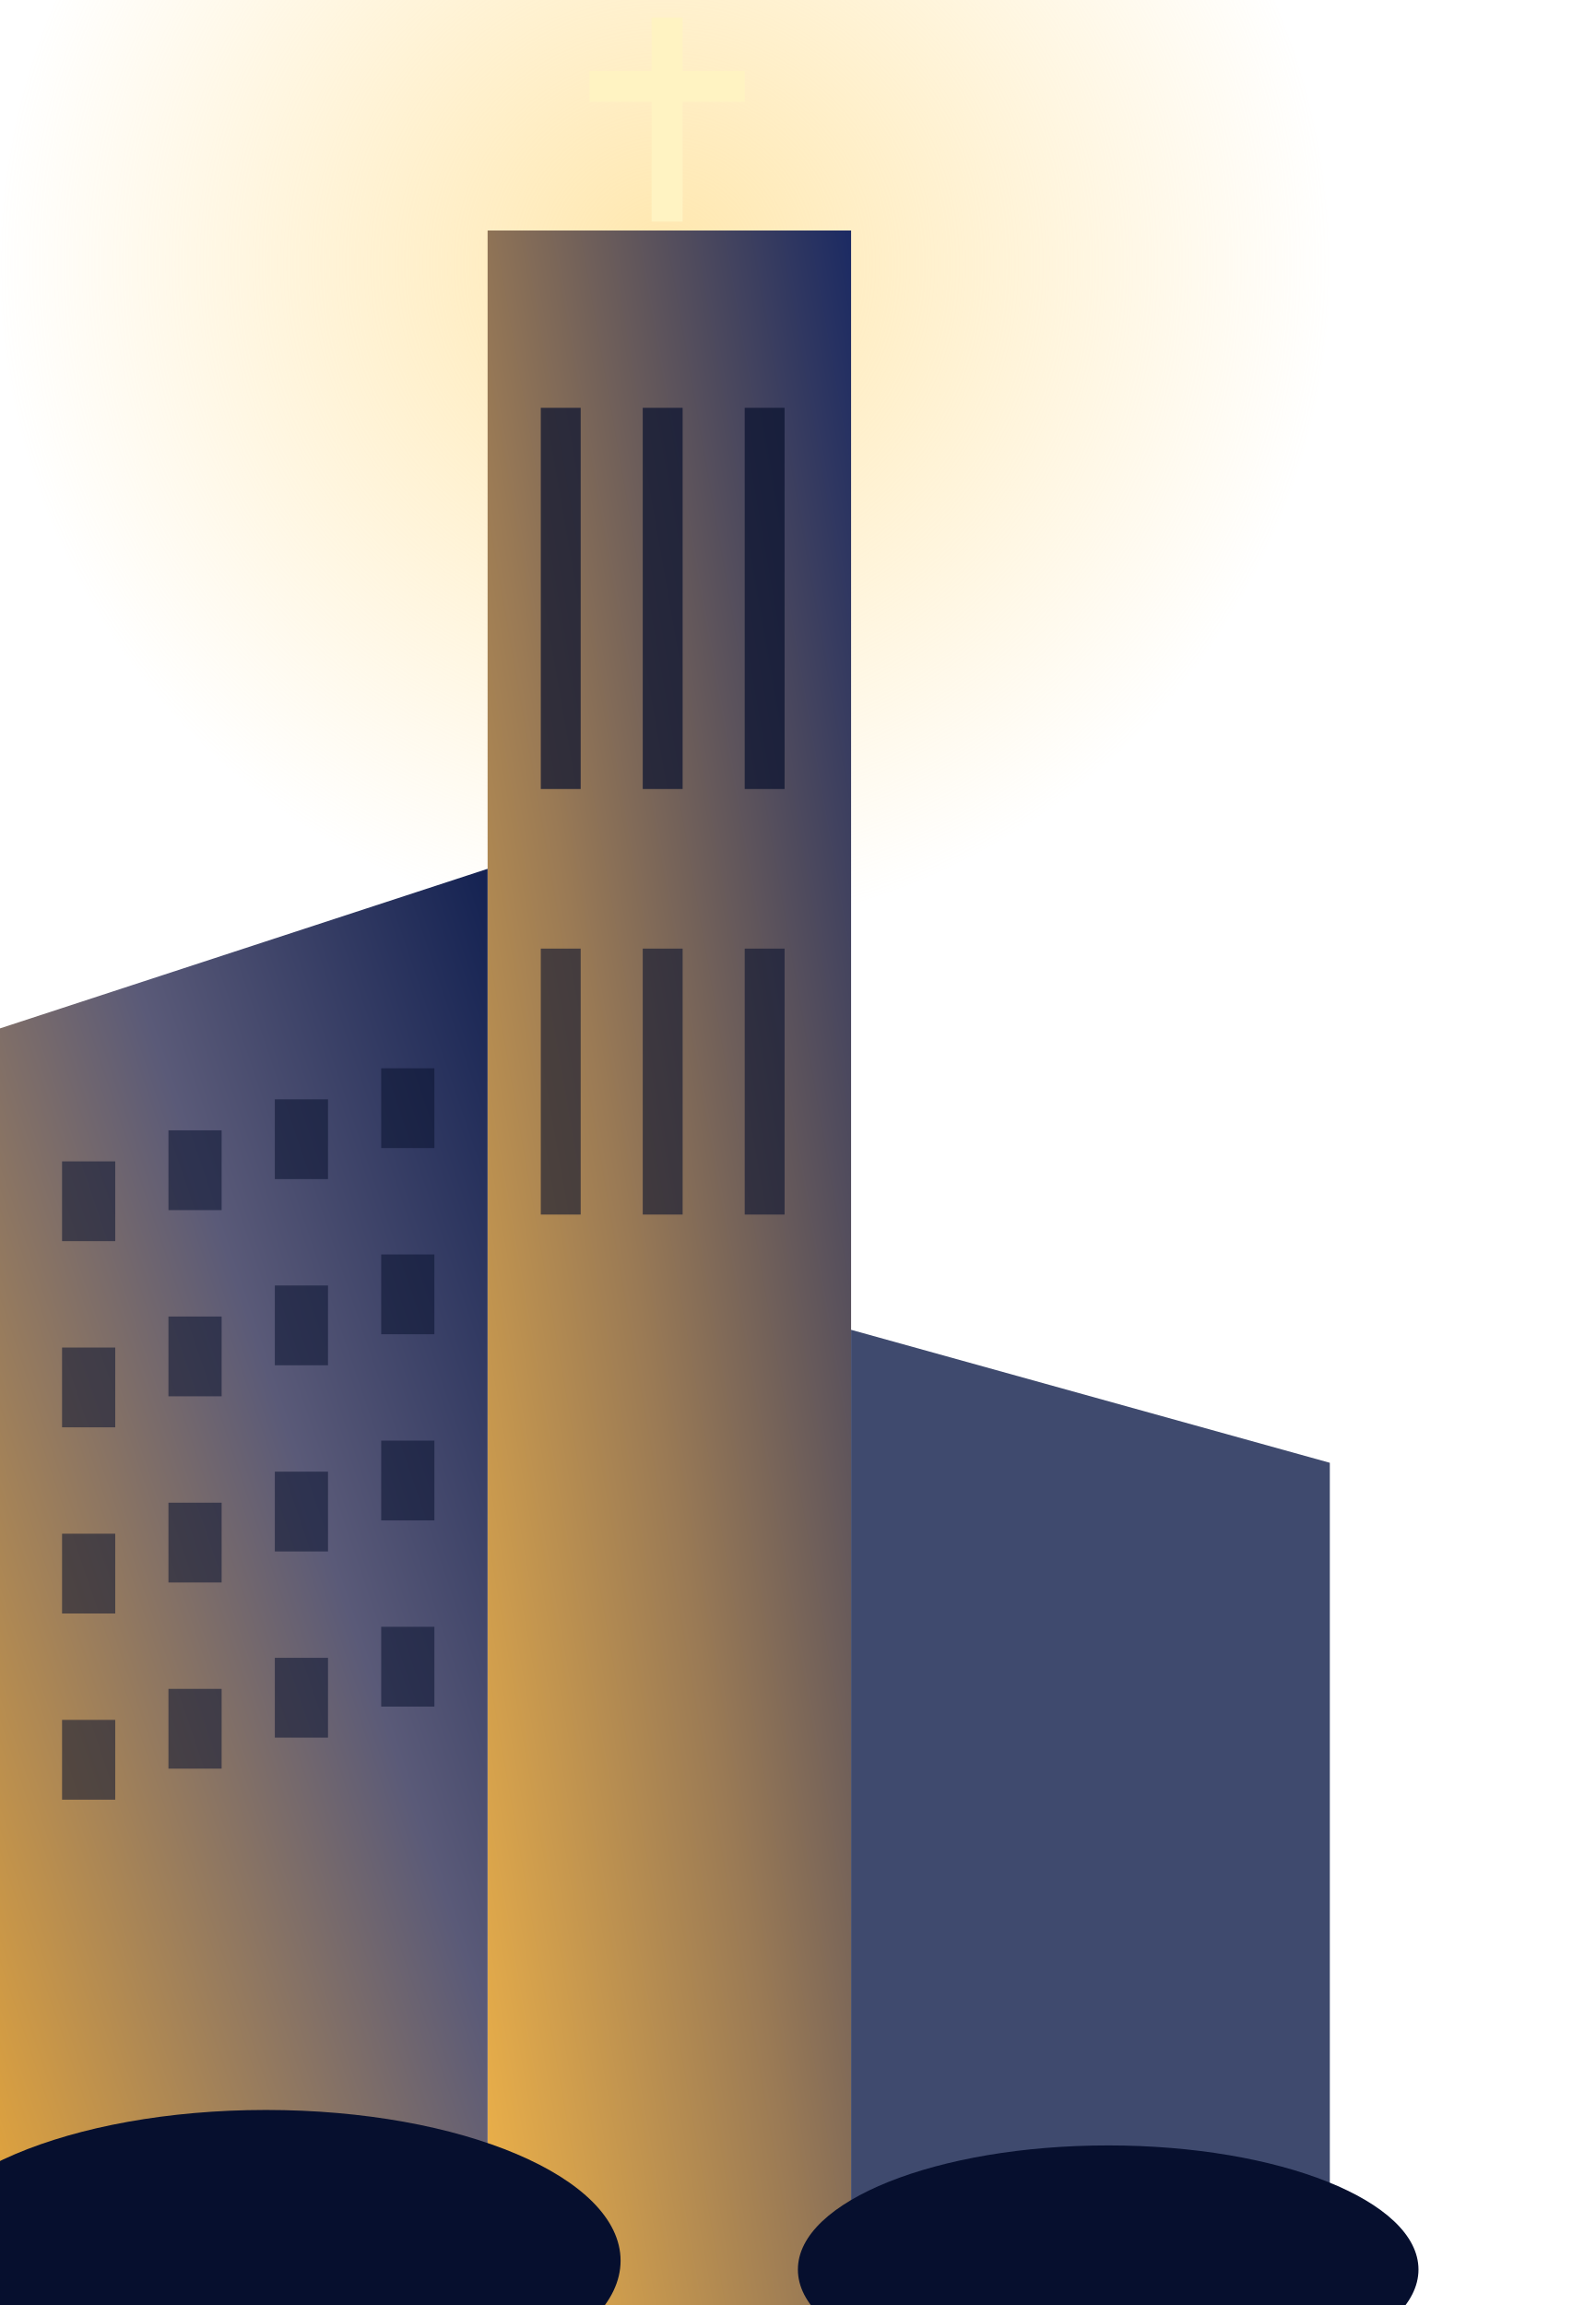
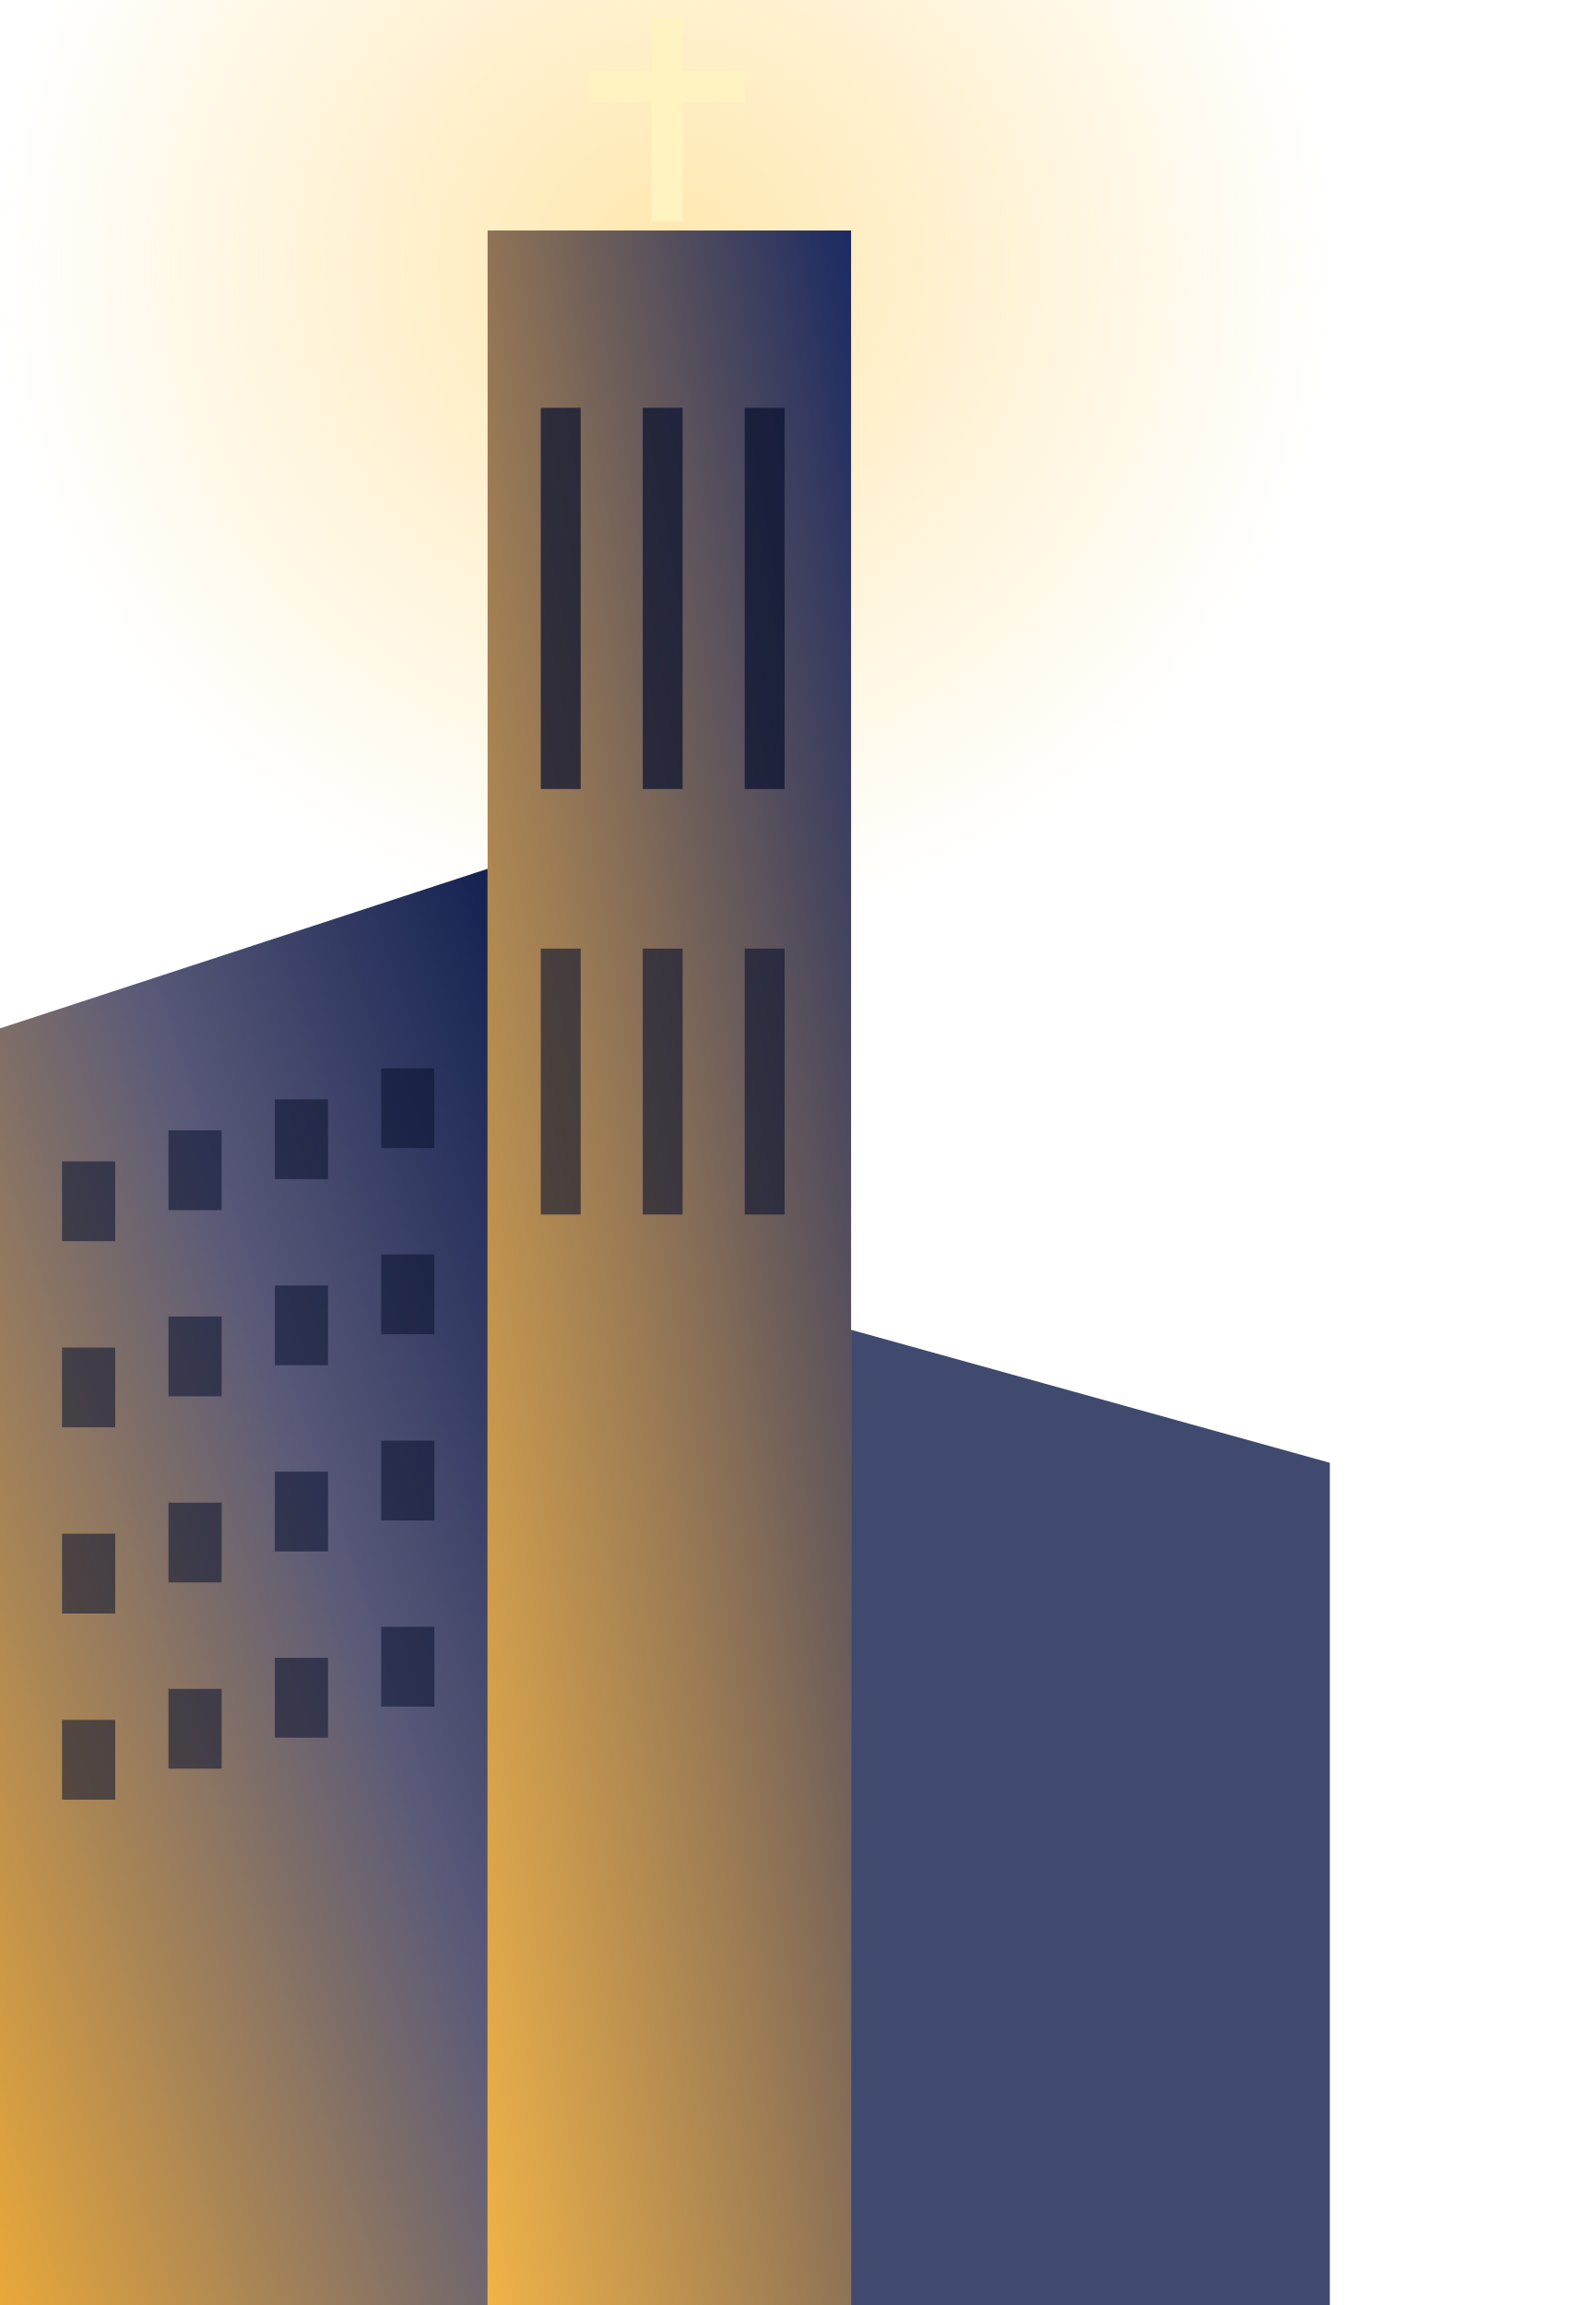
<svg xmlns="http://www.w3.org/2000/svg" viewBox="0 0 360 520" fill="none">
  <defs>
    <linearGradient id="wall" x1="0" y1="1" x2="1" y2="0">
      <stop offset="0" stop-color="#f0b348" />
      <stop offset=".45" stop-color="#9a7a55" />
      <stop offset="1" stop-color="#1b2a63" />
    </linearGradient>
    <linearGradient id="wing" x1="0" y1="1" x2="1" y2="0">
      <stop offset="0" stop-color="#e9a83a" />
      <stop offset=".6" stop-color="#5a5a78" />
      <stop offset="1" stop-color="#142252" />
    </linearGradient>
    <radialGradient id="halo" cx=".5" cy=".5" r=".5">
      <stop offset="0" stop-color="#ffe3a0" stop-opacity=".85" />
      <stop offset="1" stop-color="#ffe3a0" stop-opacity="0" />
    </radialGradient>
  </defs>
  <circle cx="150" cy="60" r="150" fill="url(#halo)" />
  <rect x="147" y="4" width="7" height="46" fill="#fff3c2" />
  <rect x="133" y="16" width="35" height="7" fill="#fff3c2" />
  <rect x="110" y="52" width="82" height="468" fill="url(#wall)" />
  <rect x="122" y="92" width="9" height="86" fill="#0a1330" fill-opacity=".72" />
  <rect x="145" y="92" width="9" height="86" fill="#0a1330" fill-opacity=".72" />
  <rect x="168" y="92" width="9" height="86" fill="#0a1330" fill-opacity=".72" />
  <rect x="122" y="214" width="9" height="60" fill="#0a1330" fill-opacity=".6" />
  <rect x="145" y="214" width="9" height="60" fill="#0a1330" fill-opacity=".6" />
  <rect x="168" y="214" width="9" height="60" fill="#0a1330" fill-opacity=".6" />
  <path d="M0 232 L110 196 L110 520 L0 520 Z" fill="url(#wing)" />
  <g fill="#0a1330" fill-opacity=".55">
    <rect x="14" y="262" width="12" height="18" />
    <rect x="38" y="255" width="12" height="18" />
    <rect x="62" y="248" width="12" height="18" />
    <rect x="86" y="241" width="12" height="18" />
    <rect x="14" y="304" width="12" height="18" />
    <rect x="38" y="297" width="12" height="18" />
    <rect x="62" y="290" width="12" height="18" />
    <rect x="86" y="283" width="12" height="18" />
    <rect x="14" y="346" width="12" height="18" />
    <rect x="38" y="339" width="12" height="18" />
    <rect x="62" y="332" width="12" height="18" />
    <rect x="86" y="325" width="12" height="18" />
    <rect x="14" y="388" width="12" height="18" />
    <rect x="38" y="381" width="12" height="18" />
    <rect x="62" y="374" width="12" height="18" />
    <rect x="86" y="367" width="12" height="18" />
  </g>
  <path d="M192 300 L300 330 L300 520 L192 520 Z" fill="#101d4a" fill-opacity=".8" />
-   <ellipse cx="60" cy="510" rx="80" ry="34" fill="#060f2e" />
-   <ellipse cx="250" cy="512" rx="70" ry="28" fill="#060f2e" />
</svg>
